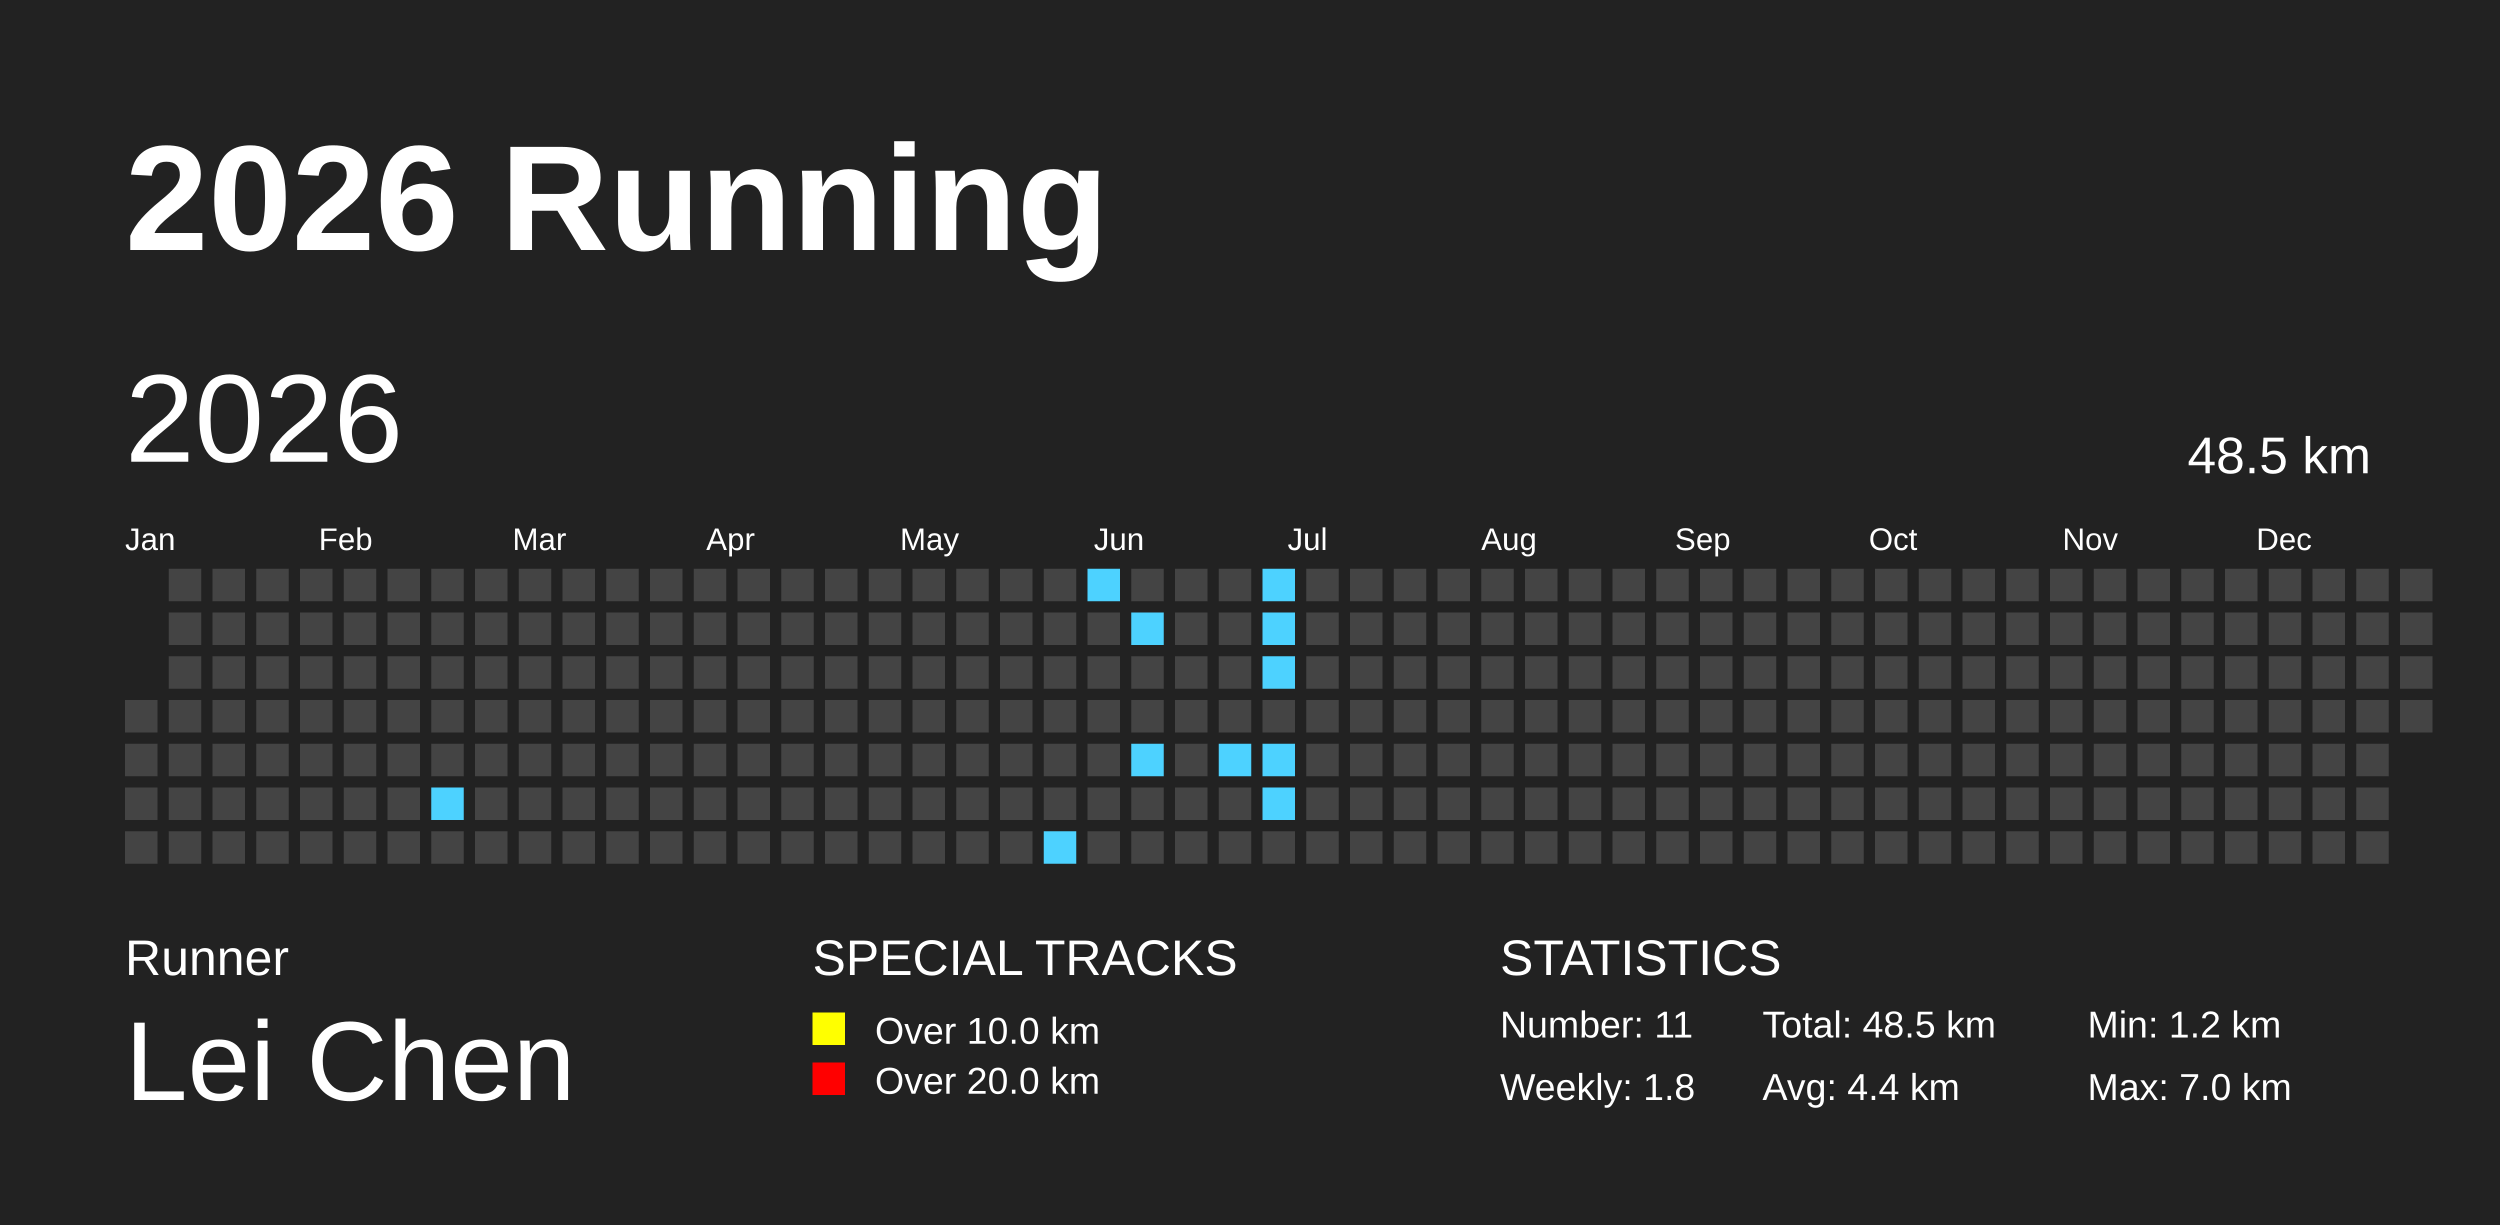
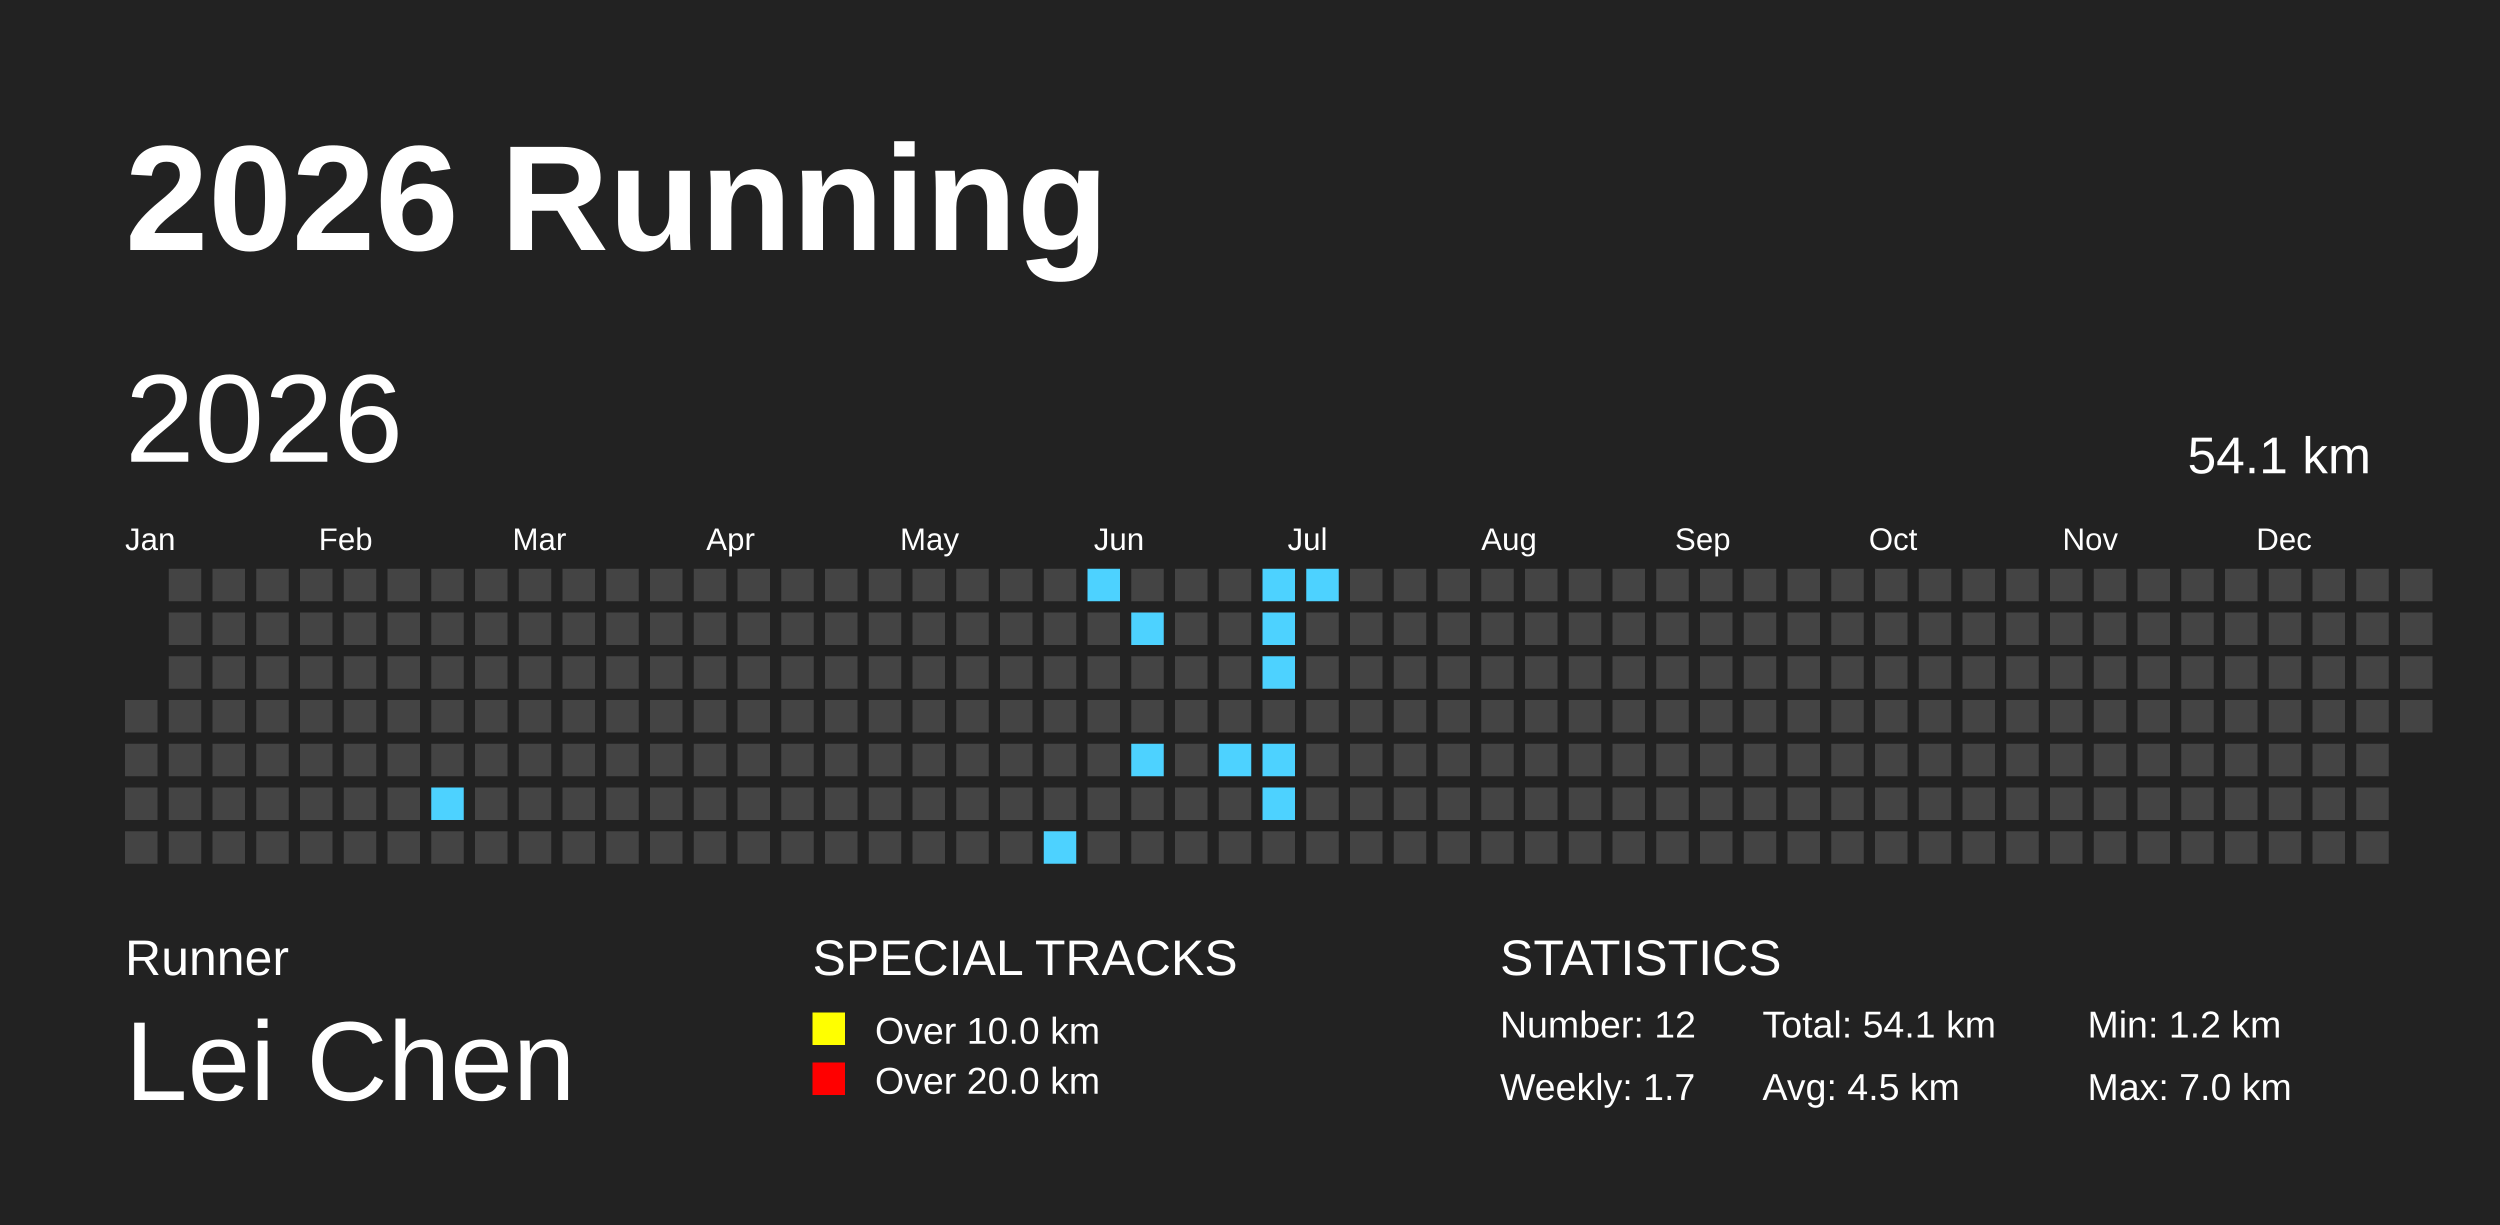
<svg xmlns="http://www.w3.org/2000/svg" baseProfile="full" height="98mm" version="1.1" viewBox="0,0,200,98" width="200mm">
  <defs />
  <rect fill="#222222" height="98" width="200" x="0" y="0" />
  <text fill="#FFFFFF" style="font-size:12px; font-family:Arial; font-weight:bold;" x="10" y="20">2026 Running</text>
  <text fill="#FFFFFF" style="font-size:4px; font-family:Arial" x="10" y="78">Runner</text>
  <text fill="#FFFFFF" style="font-size:9px; font-family:Arial" x="10" y="88">Lei Chen</text>
  <text fill="#FFFFFF" style="font-size:4px; font-family:Arial" x="65" y="78">SPECIAL TRACKS</text>
  <rect fill="yellow" height="2.6" width="2.6" x="65" y="81" />
  <text fill="#FFFFFF" style="font-size:3px; font-family:Arial" x="70" y="83.5">Over 10.0 km</text>
  <rect fill="red" height="2.6" width="2.6" x="65" y="85" />
  <text fill="#FFFFFF" style="font-size:3px; font-family:Arial" x="70" y="87.5">Over 20.0 km</text>
  <text fill="#FFFFFF" style="font-size:4px; font-family:Arial" x="120" y="78">STATISTICS</text>
-   <text fill="#FFFFFF" style="font-size:3px; font-family:Arial" x="120" y="83">Number: 11</text>
-   <text fill="#FFFFFF" style="font-size:3px; font-family:Arial" x="120" y="88">Weekly: 1.8</text>
-   <text fill="#FFFFFF" style="font-size:3px; font-family:Arial" x="141" y="83">Total: 48.5 km</text>
-   <text fill="#FFFFFF" style="font-size:3px; font-family:Arial" x="141" y="88">Avg: 4.4 km</text>
+   <text fill="#FFFFFF" style="font-size:3px; font-family:Arial" x="120" y="83">Number: 12</text>
+   <text fill="#FFFFFF" style="font-size:3px; font-family:Arial" x="120" y="88">Weekly: 1.7</text>
+   <text fill="#FFFFFF" style="font-size:3px; font-family:Arial" x="141" y="83">Total: 54.1 km</text>
+   <text fill="#FFFFFF" style="font-size:3px; font-family:Arial" x="141" y="88">Avg: 4.5 km</text>
  <text fill="#FFFFFF" style="font-size:3px; font-family:Arial" x="167" y="83">Min: 1.2 km</text>
  <text fill="#FFFFFF" style="font-size:3px; font-family:Arial" x="167" y="88">Max: 7.0 km</text>
  <text dominant-baseline="hanging" fill="#FFFFFF" style="font-size:10.0px; font-family:Arial;" x="10" y="30">2026</text>
-   <text dominant-baseline="hanging" fill="#FFFFFF" style="font-size:4.125px; font-family:Arial;" x="175" y="35">48.5 km</text>
+   <text dominant-baseline="hanging" fill="#FFFFFF" style="font-size:4.125px; font-family:Arial;" x="175" y="35">54.1 km</text>
  <text fill="#FFFFFF" style="font-size:2.5px; font-family:Arial" x="10.0" y="44">Jan</text>
  <text fill="#FFFFFF" style="font-size:2.5px; font-family:Arial" x="25.5" y="44">Feb</text>
  <text fill="#FFFFFF" style="font-size:2.5px; font-family:Arial" x="41.0" y="44">Mar</text>
  <text fill="#FFFFFF" style="font-size:2.5px; font-family:Arial" x="56.5" y="44">Apr</text>
  <text fill="#FFFFFF" style="font-size:2.5px; font-family:Arial" x="72.0" y="44">May</text>
  <text fill="#FFFFFF" style="font-size:2.5px; font-family:Arial" x="87.5" y="44">Jun</text>
  <text fill="#FFFFFF" style="font-size:2.5px; font-family:Arial" x="103.0" y="44">Jul</text>
  <text fill="#FFFFFF" style="font-size:2.5px; font-family:Arial" x="118.5" y="44">Aug</text>
  <text fill="#FFFFFF" style="font-size:2.5px; font-family:Arial" x="134.0" y="44">Sep</text>
  <text fill="#FFFFFF" style="font-size:2.5px; font-family:Arial" x="149.5" y="44">Oct</text>
  <text fill="#FFFFFF" style="font-size:2.5px; font-family:Arial" x="165.0" y="44">Nov</text>
  <text fill="#FFFFFF" style="font-size:2.5px; font-family:Arial" x="180.5" y="44">Dec</text>
  <rect fill="#444444" height="2.6" width="2.6" x="10.0" y="56.0" />
  <rect fill="#444444" height="2.6" width="2.6" x="10.0" y="59.5" />
  <rect fill="#444444" height="2.6" width="2.6" x="10.0" y="63.0" />
  <rect fill="#444444" height="2.6" width="2.6" x="10.0" y="66.5" />
  <rect fill="#444444" height="2.6" width="2.6" x="13.5" y="45.5" />
  <rect fill="#444444" height="2.6" width="2.6" x="13.5" y="49.0" />
  <rect fill="#444444" height="2.6" width="2.6" x="13.5" y="52.5" />
  <rect fill="#444444" height="2.6" width="2.6" x="13.5" y="56.0" />
  <rect fill="#444444" height="2.6" width="2.6" x="13.5" y="59.5" />
  <rect fill="#444444" height="2.6" width="2.6" x="13.5" y="63.0" />
  <rect fill="#444444" height="2.6" width="2.6" x="13.5" y="66.5" />
  <rect fill="#444444" height="2.6" width="2.6" x="17.0" y="45.5" />
  <rect fill="#444444" height="2.6" width="2.6" x="17.0" y="49.0" />
  <rect fill="#444444" height="2.6" width="2.6" x="17.0" y="52.5" />
  <rect fill="#444444" height="2.6" width="2.6" x="17.0" y="56.0" />
  <rect fill="#444444" height="2.6" width="2.6" x="17.0" y="59.5" />
  <rect fill="#444444" height="2.6" width="2.6" x="17.0" y="63.0" />
  <rect fill="#444444" height="2.6" width="2.6" x="17.0" y="66.5" />
  <rect fill="#444444" height="2.6" width="2.6" x="20.5" y="45.5" />
  <rect fill="#444444" height="2.6" width="2.6" x="20.5" y="49.0" />
  <rect fill="#444444" height="2.6" width="2.6" x="20.5" y="52.5" />
  <rect fill="#444444" height="2.6" width="2.6" x="20.5" y="56.0" />
  <rect fill="#444444" height="2.6" width="2.6" x="20.5" y="59.5" />
  <rect fill="#444444" height="2.6" width="2.6" x="20.5" y="63.0" />
  <rect fill="#444444" height="2.6" width="2.6" x="20.5" y="66.5" />
  <rect fill="#444444" height="2.6" width="2.6" x="24.0" y="45.5" />
  <rect fill="#444444" height="2.6" width="2.6" x="24.0" y="49.0" />
  <rect fill="#444444" height="2.6" width="2.6" x="24.0" y="52.5" />
  <rect fill="#444444" height="2.6" width="2.6" x="24.0" y="56.0" />
  <rect fill="#444444" height="2.6" width="2.6" x="24.0" y="59.5" />
  <rect fill="#444444" height="2.6" width="2.6" x="24.0" y="63.0" />
  <rect fill="#444444" height="2.6" width="2.6" x="24.0" y="66.5" />
  <rect fill="#444444" height="2.6" width="2.6" x="27.5" y="45.5" />
  <rect fill="#444444" height="2.6" width="2.6" x="27.5" y="49.0" />
  <rect fill="#444444" height="2.6" width="2.6" x="27.5" y="52.5" />
  <rect fill="#444444" height="2.6" width="2.6" x="27.5" y="56.0" />
  <rect fill="#444444" height="2.6" width="2.6" x="27.5" y="59.5" />
  <rect fill="#444444" height="2.6" width="2.6" x="27.5" y="63.0" />
  <rect fill="#444444" height="2.6" width="2.6" x="27.5" y="66.5" />
  <rect fill="#444444" height="2.6" width="2.6" x="31.0" y="45.5" />
  <rect fill="#444444" height="2.6" width="2.6" x="31.0" y="49.0" />
  <rect fill="#444444" height="2.6" width="2.6" x="31.0" y="52.5" />
  <rect fill="#444444" height="2.6" width="2.6" x="31.0" y="56.0" />
  <rect fill="#444444" height="2.6" width="2.6" x="31.0" y="59.5" />
  <rect fill="#444444" height="2.6" width="2.6" x="31.0" y="63.0" />
  <rect fill="#444444" height="2.6" width="2.6" x="31.0" y="66.5" />
  <rect fill="#444444" height="2.6" width="2.6" x="34.5" y="45.5" />
  <rect fill="#444444" height="2.6" width="2.6" x="34.5" y="49.0" />
  <rect fill="#444444" height="2.6" width="2.6" x="34.5" y="52.5" />
  <rect fill="#444444" height="2.6" width="2.6" x="34.5" y="56.0" />
  <rect fill="#444444" height="2.6" width="2.6" x="34.5" y="59.5" />
  <rect fill="#4DD2FF" height="2.6" width="2.6" x="34.5" y="63.0" />
  <rect fill="#444444" height="2.6" width="2.6" x="34.5" y="66.5" />
  <rect fill="#444444" height="2.6" width="2.6" x="38.0" y="45.5" />
  <rect fill="#444444" height="2.6" width="2.6" x="38.0" y="49.0" />
  <rect fill="#444444" height="2.6" width="2.6" x="38.0" y="52.5" />
  <rect fill="#444444" height="2.6" width="2.6" x="38.0" y="56.0" />
  <rect fill="#444444" height="2.6" width="2.6" x="38.0" y="59.5" />
  <rect fill="#444444" height="2.6" width="2.6" x="38.0" y="63.0" />
  <rect fill="#444444" height="2.6" width="2.6" x="38.0" y="66.5" />
  <rect fill="#444444" height="2.6" width="2.6" x="41.5" y="45.5" />
  <rect fill="#444444" height="2.6" width="2.6" x="41.5" y="49.0" />
  <rect fill="#444444" height="2.6" width="2.6" x="41.5" y="52.5" />
  <rect fill="#444444" height="2.6" width="2.6" x="41.5" y="56.0" />
  <rect fill="#444444" height="2.6" width="2.6" x="41.5" y="59.5" />
  <rect fill="#444444" height="2.6" width="2.6" x="41.5" y="63.0" />
  <rect fill="#444444" height="2.6" width="2.6" x="41.5" y="66.5" />
  <rect fill="#444444" height="2.6" width="2.6" x="45.0" y="45.5" />
  <rect fill="#444444" height="2.6" width="2.6" x="45.0" y="49.0" />
  <rect fill="#444444" height="2.6" width="2.6" x="45.0" y="52.5" />
  <rect fill="#444444" height="2.6" width="2.6" x="45.0" y="56.0" />
  <rect fill="#444444" height="2.6" width="2.6" x="45.0" y="59.5" />
  <rect fill="#444444" height="2.6" width="2.6" x="45.0" y="63.0" />
  <rect fill="#444444" height="2.6" width="2.6" x="45.0" y="66.5" />
  <rect fill="#444444" height="2.6" width="2.6" x="48.5" y="45.5" />
  <rect fill="#444444" height="2.6" width="2.6" x="48.5" y="49.0" />
  <rect fill="#444444" height="2.6" width="2.6" x="48.5" y="52.5" />
  <rect fill="#444444" height="2.6" width="2.6" x="48.5" y="56.0" />
  <rect fill="#444444" height="2.6" width="2.6" x="48.5" y="59.5" />
  <rect fill="#444444" height="2.6" width="2.6" x="48.5" y="63.0" />
  <rect fill="#444444" height="2.6" width="2.6" x="48.5" y="66.5" />
  <rect fill="#444444" height="2.6" width="2.6" x="52.0" y="45.5" />
  <rect fill="#444444" height="2.6" width="2.6" x="52.0" y="49.0" />
  <rect fill="#444444" height="2.6" width="2.6" x="52.0" y="52.5" />
  <rect fill="#444444" height="2.6" width="2.6" x="52.0" y="56.0" />
  <rect fill="#444444" height="2.6" width="2.6" x="52.0" y="59.5" />
  <rect fill="#444444" height="2.6" width="2.6" x="52.0" y="63.0" />
  <rect fill="#444444" height="2.6" width="2.6" x="52.0" y="66.5" />
  <rect fill="#444444" height="2.6" width="2.6" x="55.5" y="45.5" />
  <rect fill="#444444" height="2.6" width="2.6" x="55.5" y="49.0" />
  <rect fill="#444444" height="2.6" width="2.6" x="55.5" y="52.5" />
  <rect fill="#444444" height="2.6" width="2.6" x="55.5" y="56.0" />
  <rect fill="#444444" height="2.6" width="2.6" x="55.5" y="59.5" />
  <rect fill="#444444" height="2.6" width="2.6" x="55.5" y="63.0" />
  <rect fill="#444444" height="2.6" width="2.6" x="55.5" y="66.5" />
  <rect fill="#444444" height="2.6" width="2.6" x="59.0" y="45.5" />
  <rect fill="#444444" height="2.6" width="2.6" x="59.0" y="49.0" />
  <rect fill="#444444" height="2.6" width="2.6" x="59.0" y="52.5" />
  <rect fill="#444444" height="2.6" width="2.6" x="59.0" y="56.0" />
  <rect fill="#444444" height="2.6" width="2.6" x="59.0" y="59.5" />
  <rect fill="#444444" height="2.6" width="2.6" x="59.0" y="63.0" />
  <rect fill="#444444" height="2.6" width="2.6" x="59.0" y="66.5" />
  <rect fill="#444444" height="2.6" width="2.6" x="62.5" y="45.5" />
  <rect fill="#444444" height="2.6" width="2.6" x="62.5" y="49.0" />
  <rect fill="#444444" height="2.6" width="2.6" x="62.5" y="52.5" />
  <rect fill="#444444" height="2.6" width="2.6" x="62.5" y="56.0" />
  <rect fill="#444444" height="2.6" width="2.6" x="62.5" y="59.5" />
  <rect fill="#444444" height="2.6" width="2.6" x="62.5" y="63.0" />
  <rect fill="#444444" height="2.6" width="2.6" x="62.5" y="66.5" />
  <rect fill="#444444" height="2.6" width="2.6" x="66.0" y="45.5" />
  <rect fill="#444444" height="2.6" width="2.6" x="66.0" y="49.0" />
  <rect fill="#444444" height="2.6" width="2.6" x="66.0" y="52.5" />
  <rect fill="#444444" height="2.6" width="2.6" x="66.0" y="56.0" />
  <rect fill="#444444" height="2.6" width="2.6" x="66.0" y="59.5" />
  <rect fill="#444444" height="2.6" width="2.6" x="66.0" y="63.0" />
  <rect fill="#444444" height="2.6" width="2.6" x="66.0" y="66.5" />
  <rect fill="#444444" height="2.6" width="2.6" x="69.5" y="45.5" />
  <rect fill="#444444" height="2.6" width="2.6" x="69.5" y="49.0" />
  <rect fill="#444444" height="2.6" width="2.6" x="69.5" y="52.5" />
  <rect fill="#444444" height="2.6" width="2.6" x="69.5" y="56.0" />
  <rect fill="#444444" height="2.6" width="2.6" x="69.5" y="59.5" />
  <rect fill="#444444" height="2.6" width="2.6" x="69.5" y="63.0" />
  <rect fill="#444444" height="2.6" width="2.6" x="69.5" y="66.5" />
  <rect fill="#444444" height="2.6" width="2.6" x="73.0" y="45.5" />
  <rect fill="#444444" height="2.6" width="2.6" x="73.0" y="49.0" />
  <rect fill="#444444" height="2.6" width="2.6" x="73.0" y="52.5" />
  <rect fill="#444444" height="2.6" width="2.6" x="73.0" y="56.0" />
  <rect fill="#444444" height="2.6" width="2.6" x="73.0" y="59.5" />
  <rect fill="#444444" height="2.6" width="2.6" x="73.0" y="63.0" />
  <rect fill="#444444" height="2.6" width="2.6" x="73.0" y="66.5" />
  <rect fill="#444444" height="2.6" width="2.6" x="76.5" y="45.5" />
  <rect fill="#444444" height="2.6" width="2.6" x="76.5" y="49.0" />
  <rect fill="#444444" height="2.6" width="2.6" x="76.5" y="52.5" />
  <rect fill="#444444" height="2.6" width="2.6" x="76.5" y="56.0" />
  <rect fill="#444444" height="2.6" width="2.6" x="76.5" y="59.5" />
  <rect fill="#444444" height="2.6" width="2.6" x="76.5" y="63.0" />
  <rect fill="#444444" height="2.6" width="2.6" x="76.5" y="66.5" />
  <rect fill="#444444" height="2.6" width="2.6" x="80.0" y="45.5" />
  <rect fill="#444444" height="2.6" width="2.6" x="80.0" y="49.0" />
  <rect fill="#444444" height="2.6" width="2.6" x="80.0" y="52.5" />
  <rect fill="#444444" height="2.6" width="2.6" x="80.0" y="56.0" />
  <rect fill="#444444" height="2.6" width="2.6" x="80.0" y="59.5" />
  <rect fill="#444444" height="2.6" width="2.6" x="80.0" y="63.0" />
  <rect fill="#444444" height="2.6" width="2.6" x="80.0" y="66.5" />
  <rect fill="#444444" height="2.6" width="2.6" x="83.5" y="45.5" />
  <rect fill="#444444" height="2.6" width="2.6" x="83.5" y="49.0" />
  <rect fill="#444444" height="2.6" width="2.6" x="83.5" y="52.5" />
  <rect fill="#444444" height="2.6" width="2.6" x="83.5" y="56.0" />
  <rect fill="#444444" height="2.6" width="2.6" x="83.5" y="59.5" />
  <rect fill="#444444" height="2.6" width="2.6" x="83.5" y="63.0" />
  <rect fill="#4DD2FF" height="2.6" width="2.6" x="83.5" y="66.5" />
  <rect fill="#4DD2FF" height="2.6" width="2.6" x="87.0" y="45.5" />
  <rect fill="#444444" height="2.6" width="2.6" x="87.0" y="49.0" />
  <rect fill="#444444" height="2.6" width="2.6" x="87.0" y="52.5" />
  <rect fill="#444444" height="2.6" width="2.6" x="87.0" y="56.0" />
  <rect fill="#444444" height="2.6" width="2.6" x="87.0" y="59.5" />
  <rect fill="#444444" height="2.6" width="2.6" x="87.0" y="63.0" />
  <rect fill="#444444" height="2.6" width="2.6" x="87.0" y="66.5" />
  <rect fill="#444444" height="2.6" width="2.6" x="90.5" y="45.5" />
  <rect fill="#4DD2FF" height="2.6" width="2.6" x="90.5" y="49.0" />
  <rect fill="#444444" height="2.6" width="2.6" x="90.5" y="52.5" />
  <rect fill="#444444" height="2.6" width="2.6" x="90.5" y="56.0" />
  <rect fill="#4DD2FF" height="2.6" width="2.6" x="90.5" y="59.5" />
  <rect fill="#444444" height="2.6" width="2.6" x="90.5" y="63.0" />
  <rect fill="#444444" height="2.6" width="2.6" x="90.5" y="66.5" />
  <rect fill="#444444" height="2.6" width="2.6" x="94.0" y="45.5" />
  <rect fill="#444444" height="2.6" width="2.6" x="94.0" y="49.0" />
  <rect fill="#444444" height="2.6" width="2.6" x="94.0" y="52.5" />
  <rect fill="#444444" height="2.6" width="2.6" x="94.0" y="56.0" />
  <rect fill="#444444" height="2.6" width="2.6" x="94.0" y="59.5" />
  <rect fill="#444444" height="2.6" width="2.6" x="94.0" y="63.0" />
  <rect fill="#444444" height="2.6" width="2.6" x="94.0" y="66.5" />
  <rect fill="#444444" height="2.6" width="2.6" x="97.5" y="45.5" />
  <rect fill="#444444" height="2.6" width="2.6" x="97.5" y="49.0" />
  <rect fill="#444444" height="2.6" width="2.6" x="97.5" y="52.5" />
  <rect fill="#444444" height="2.6" width="2.6" x="97.5" y="56.0" />
  <rect fill="#4DD2FF" height="2.6" width="2.6" x="97.5" y="59.5" />
  <rect fill="#444444" height="2.6" width="2.6" x="97.5" y="63.0" />
  <rect fill="#444444" height="2.6" width="2.6" x="97.5" y="66.5" />
  <rect fill="#4DD2FF" height="2.6" width="2.6" x="101.0" y="45.5" />
  <rect fill="#4DD2FF" height="2.6" width="2.6" x="101.0" y="49.0" />
  <rect fill="#4DD2FF" height="2.6" width="2.6" x="101.0" y="52.5" />
  <rect fill="#444444" height="2.6" width="2.6" x="101.0" y="56.0" />
  <rect fill="#4DD2FF" height="2.6" width="2.6" x="101.0" y="59.5" />
  <rect fill="#4DD2FF" height="2.6" width="2.6" x="101.0" y="63.0" />
  <rect fill="#444444" height="2.6" width="2.6" x="101.0" y="66.5" />
-   <rect fill="#444444" height="2.6" width="2.6" x="104.5" y="45.5" />
+   <rect fill="#4DD2FF" height="2.6" width="2.6" x="104.5" y="45.5" />
  <rect fill="#444444" height="2.6" width="2.6" x="104.5" y="49.0" />
  <rect fill="#444444" height="2.6" width="2.6" x="104.5" y="52.5" />
  <rect fill="#444444" height="2.6" width="2.6" x="104.5" y="56.0" />
  <rect fill="#444444" height="2.6" width="2.6" x="104.5" y="59.5" />
  <rect fill="#444444" height="2.6" width="2.6" x="104.5" y="63.0" />
  <rect fill="#444444" height="2.6" width="2.6" x="104.5" y="66.5" />
  <rect fill="#444444" height="2.6" width="2.6" x="108.0" y="45.5" />
  <rect fill="#444444" height="2.6" width="2.6" x="108.0" y="49.0" />
  <rect fill="#444444" height="2.6" width="2.6" x="108.0" y="52.5" />
  <rect fill="#444444" height="2.6" width="2.6" x="108.0" y="56.0" />
  <rect fill="#444444" height="2.6" width="2.6" x="108.0" y="59.5" />
  <rect fill="#444444" height="2.6" width="2.6" x="108.0" y="63.0" />
  <rect fill="#444444" height="2.6" width="2.6" x="108.0" y="66.5" />
  <rect fill="#444444" height="2.6" width="2.6" x="111.5" y="45.5" />
  <rect fill="#444444" height="2.6" width="2.6" x="111.5" y="49.0" />
  <rect fill="#444444" height="2.6" width="2.6" x="111.5" y="52.5" />
  <rect fill="#444444" height="2.6" width="2.6" x="111.5" y="56.0" />
  <rect fill="#444444" height="2.6" width="2.6" x="111.5" y="59.5" />
  <rect fill="#444444" height="2.6" width="2.6" x="111.5" y="63.0" />
  <rect fill="#444444" height="2.6" width="2.6" x="111.5" y="66.5" />
  <rect fill="#444444" height="2.6" width="2.6" x="115.0" y="45.5" />
  <rect fill="#444444" height="2.6" width="2.6" x="115.0" y="49.0" />
  <rect fill="#444444" height="2.6" width="2.6" x="115.0" y="52.5" />
  <rect fill="#444444" height="2.6" width="2.6" x="115.0" y="56.0" />
  <rect fill="#444444" height="2.6" width="2.6" x="115.0" y="59.5" />
  <rect fill="#444444" height="2.6" width="2.6" x="115.0" y="63.0" />
  <rect fill="#444444" height="2.6" width="2.6" x="115.0" y="66.5" />
  <rect fill="#444444" height="2.6" width="2.6" x="118.5" y="45.5" />
  <rect fill="#444444" height="2.6" width="2.6" x="118.5" y="49.0" />
  <rect fill="#444444" height="2.6" width="2.6" x="118.5" y="52.5" />
  <rect fill="#444444" height="2.6" width="2.6" x="118.5" y="56.0" />
  <rect fill="#444444" height="2.6" width="2.6" x="118.5" y="59.5" />
  <rect fill="#444444" height="2.6" width="2.6" x="118.5" y="63.0" />
  <rect fill="#444444" height="2.6" width="2.6" x="118.5" y="66.5" />
  <rect fill="#444444" height="2.6" width="2.6" x="122.0" y="45.5" />
  <rect fill="#444444" height="2.6" width="2.6" x="122.0" y="49.0" />
  <rect fill="#444444" height="2.6" width="2.6" x="122.0" y="52.5" />
  <rect fill="#444444" height="2.6" width="2.6" x="122.0" y="56.0" />
  <rect fill="#444444" height="2.6" width="2.6" x="122.0" y="59.5" />
  <rect fill="#444444" height="2.6" width="2.6" x="122.0" y="63.0" />
  <rect fill="#444444" height="2.6" width="2.6" x="122.0" y="66.5" />
  <rect fill="#444444" height="2.6" width="2.6" x="125.5" y="45.5" />
  <rect fill="#444444" height="2.6" width="2.6" x="125.5" y="49.0" />
  <rect fill="#444444" height="2.6" width="2.6" x="125.5" y="52.5" />
  <rect fill="#444444" height="2.6" width="2.6" x="125.5" y="56.0" />
  <rect fill="#444444" height="2.6" width="2.6" x="125.5" y="59.5" />
  <rect fill="#444444" height="2.6" width="2.6" x="125.5" y="63.0" />
  <rect fill="#444444" height="2.6" width="2.6" x="125.5" y="66.5" />
  <rect fill="#444444" height="2.6" width="2.6" x="129.0" y="45.5" />
  <rect fill="#444444" height="2.6" width="2.6" x="129.0" y="49.0" />
  <rect fill="#444444" height="2.6" width="2.6" x="129.0" y="52.5" />
  <rect fill="#444444" height="2.6" width="2.6" x="129.0" y="56.0" />
  <rect fill="#444444" height="2.6" width="2.6" x="129.0" y="59.5" />
  <rect fill="#444444" height="2.6" width="2.6" x="129.0" y="63.0" />
  <rect fill="#444444" height="2.6" width="2.6" x="129.0" y="66.5" />
  <rect fill="#444444" height="2.6" width="2.6" x="132.5" y="45.5" />
  <rect fill="#444444" height="2.6" width="2.6" x="132.5" y="49.0" />
  <rect fill="#444444" height="2.6" width="2.6" x="132.5" y="52.5" />
  <rect fill="#444444" height="2.6" width="2.6" x="132.5" y="56.0" />
  <rect fill="#444444" height="2.6" width="2.6" x="132.5" y="59.5" />
  <rect fill="#444444" height="2.6" width="2.6" x="132.5" y="63.0" />
  <rect fill="#444444" height="2.6" width="2.6" x="132.5" y="66.5" />
  <rect fill="#444444" height="2.6" width="2.6" x="136.0" y="45.5" />
  <rect fill="#444444" height="2.6" width="2.6" x="136.0" y="49.0" />
  <rect fill="#444444" height="2.6" width="2.6" x="136.0" y="52.5" />
  <rect fill="#444444" height="2.6" width="2.6" x="136.0" y="56.0" />
  <rect fill="#444444" height="2.6" width="2.6" x="136.0" y="59.5" />
  <rect fill="#444444" height="2.6" width="2.6" x="136.0" y="63.0" />
  <rect fill="#444444" height="2.6" width="2.6" x="136.0" y="66.5" />
  <rect fill="#444444" height="2.6" width="2.6" x="139.5" y="45.5" />
  <rect fill="#444444" height="2.6" width="2.6" x="139.5" y="49.0" />
  <rect fill="#444444" height="2.6" width="2.6" x="139.5" y="52.5" />
  <rect fill="#444444" height="2.6" width="2.6" x="139.5" y="56.0" />
  <rect fill="#444444" height="2.6" width="2.6" x="139.5" y="59.5" />
  <rect fill="#444444" height="2.6" width="2.6" x="139.5" y="63.0" />
  <rect fill="#444444" height="2.6" width="2.6" x="139.5" y="66.5" />
  <rect fill="#444444" height="2.6" width="2.6" x="143.0" y="45.5" />
  <rect fill="#444444" height="2.6" width="2.6" x="143.0" y="49.0" />
  <rect fill="#444444" height="2.6" width="2.6" x="143.0" y="52.5" />
  <rect fill="#444444" height="2.6" width="2.6" x="143.0" y="56.0" />
  <rect fill="#444444" height="2.6" width="2.6" x="143.0" y="59.5" />
  <rect fill="#444444" height="2.6" width="2.6" x="143.0" y="63.0" />
  <rect fill="#444444" height="2.6" width="2.6" x="143.0" y="66.5" />
  <rect fill="#444444" height="2.6" width="2.6" x="146.5" y="45.5" />
  <rect fill="#444444" height="2.6" width="2.6" x="146.5" y="49.0" />
  <rect fill="#444444" height="2.6" width="2.6" x="146.5" y="52.5" />
  <rect fill="#444444" height="2.6" width="2.6" x="146.5" y="56.0" />
  <rect fill="#444444" height="2.6" width="2.6" x="146.5" y="59.5" />
  <rect fill="#444444" height="2.6" width="2.6" x="146.5" y="63.0" />
  <rect fill="#444444" height="2.6" width="2.6" x="146.5" y="66.5" />
  <rect fill="#444444" height="2.6" width="2.6" x="150.0" y="45.5" />
  <rect fill="#444444" height="2.6" width="2.6" x="150.0" y="49.0" />
  <rect fill="#444444" height="2.6" width="2.6" x="150.0" y="52.5" />
  <rect fill="#444444" height="2.6" width="2.6" x="150.0" y="56.0" />
  <rect fill="#444444" height="2.6" width="2.6" x="150.0" y="59.5" />
  <rect fill="#444444" height="2.6" width="2.6" x="150.0" y="63.0" />
  <rect fill="#444444" height="2.6" width="2.6" x="150.0" y="66.5" />
  <rect fill="#444444" height="2.6" width="2.6" x="153.5" y="45.5" />
  <rect fill="#444444" height="2.6" width="2.6" x="153.5" y="49.0" />
  <rect fill="#444444" height="2.6" width="2.6" x="153.5" y="52.5" />
  <rect fill="#444444" height="2.6" width="2.6" x="153.5" y="56.0" />
  <rect fill="#444444" height="2.6" width="2.6" x="153.5" y="59.5" />
  <rect fill="#444444" height="2.6" width="2.6" x="153.5" y="63.0" />
  <rect fill="#444444" height="2.6" width="2.6" x="153.5" y="66.5" />
  <rect fill="#444444" height="2.6" width="2.6" x="157.0" y="45.5" />
  <rect fill="#444444" height="2.6" width="2.6" x="157.0" y="49.0" />
  <rect fill="#444444" height="2.6" width="2.6" x="157.0" y="52.5" />
  <rect fill="#444444" height="2.6" width="2.6" x="157.0" y="56.0" />
  <rect fill="#444444" height="2.6" width="2.6" x="157.0" y="59.5" />
  <rect fill="#444444" height="2.6" width="2.6" x="157.0" y="63.0" />
  <rect fill="#444444" height="2.6" width="2.6" x="157.0" y="66.5" />
  <rect fill="#444444" height="2.6" width="2.6" x="160.5" y="45.5" />
  <rect fill="#444444" height="2.6" width="2.6" x="160.5" y="49.0" />
  <rect fill="#444444" height="2.6" width="2.6" x="160.5" y="52.5" />
  <rect fill="#444444" height="2.6" width="2.6" x="160.5" y="56.0" />
  <rect fill="#444444" height="2.6" width="2.6" x="160.5" y="59.5" />
  <rect fill="#444444" height="2.6" width="2.6" x="160.5" y="63.0" />
  <rect fill="#444444" height="2.6" width="2.6" x="160.5" y="66.5" />
  <rect fill="#444444" height="2.6" width="2.6" x="164.0" y="45.5" />
  <rect fill="#444444" height="2.6" width="2.6" x="164.0" y="49.0" />
  <rect fill="#444444" height="2.6" width="2.6" x="164.0" y="52.5" />
  <rect fill="#444444" height="2.6" width="2.6" x="164.0" y="56.0" />
  <rect fill="#444444" height="2.6" width="2.6" x="164.0" y="59.5" />
  <rect fill="#444444" height="2.6" width="2.6" x="164.0" y="63.0" />
  <rect fill="#444444" height="2.6" width="2.6" x="164.0" y="66.5" />
  <rect fill="#444444" height="2.6" width="2.6" x="167.5" y="45.5" />
  <rect fill="#444444" height="2.6" width="2.6" x="167.5" y="49.0" />
  <rect fill="#444444" height="2.6" width="2.6" x="167.5" y="52.5" />
  <rect fill="#444444" height="2.6" width="2.6" x="167.5" y="56.0" />
  <rect fill="#444444" height="2.6" width="2.6" x="167.5" y="59.5" />
  <rect fill="#444444" height="2.6" width="2.6" x="167.5" y="63.0" />
  <rect fill="#444444" height="2.6" width="2.6" x="167.5" y="66.5" />
  <rect fill="#444444" height="2.6" width="2.6" x="171.0" y="45.5" />
  <rect fill="#444444" height="2.6" width="2.6" x="171.0" y="49.0" />
  <rect fill="#444444" height="2.6" width="2.6" x="171.0" y="52.5" />
  <rect fill="#444444" height="2.6" width="2.6" x="171.0" y="56.0" />
  <rect fill="#444444" height="2.6" width="2.6" x="171.0" y="59.5" />
  <rect fill="#444444" height="2.6" width="2.6" x="171.0" y="63.0" />
  <rect fill="#444444" height="2.6" width="2.6" x="171.0" y="66.5" />
  <rect fill="#444444" height="2.6" width="2.6" x="174.5" y="45.5" />
  <rect fill="#444444" height="2.6" width="2.6" x="174.5" y="49.0" />
  <rect fill="#444444" height="2.6" width="2.6" x="174.5" y="52.5" />
  <rect fill="#444444" height="2.6" width="2.6" x="174.5" y="56.0" />
  <rect fill="#444444" height="2.6" width="2.6" x="174.5" y="59.5" />
  <rect fill="#444444" height="2.6" width="2.6" x="174.5" y="63.0" />
  <rect fill="#444444" height="2.6" width="2.6" x="174.5" y="66.5" />
  <rect fill="#444444" height="2.6" width="2.6" x="178.0" y="45.5" />
  <rect fill="#444444" height="2.6" width="2.6" x="178.0" y="49.0" />
  <rect fill="#444444" height="2.6" width="2.6" x="178.0" y="52.5" />
  <rect fill="#444444" height="2.6" width="2.6" x="178.0" y="56.0" />
  <rect fill="#444444" height="2.6" width="2.6" x="178.0" y="59.5" />
  <rect fill="#444444" height="2.6" width="2.6" x="178.0" y="63.0" />
  <rect fill="#444444" height="2.6" width="2.6" x="178.0" y="66.5" />
  <rect fill="#444444" height="2.6" width="2.6" x="181.5" y="45.5" />
  <rect fill="#444444" height="2.6" width="2.6" x="181.5" y="49.0" />
  <rect fill="#444444" height="2.6" width="2.6" x="181.5" y="52.5" />
  <rect fill="#444444" height="2.6" width="2.6" x="181.5" y="56.0" />
  <rect fill="#444444" height="2.6" width="2.6" x="181.5" y="59.5" />
  <rect fill="#444444" height="2.6" width="2.6" x="181.5" y="63.0" />
  <rect fill="#444444" height="2.6" width="2.6" x="181.5" y="66.5" />
  <rect fill="#444444" height="2.6" width="2.6" x="185.0" y="45.5" />
  <rect fill="#444444" height="2.6" width="2.6" x="185.0" y="49.0" />
  <rect fill="#444444" height="2.6" width="2.6" x="185.0" y="52.5" />
  <rect fill="#444444" height="2.6" width="2.6" x="185.0" y="56.0" />
  <rect fill="#444444" height="2.6" width="2.6" x="185.0" y="59.5" />
  <rect fill="#444444" height="2.6" width="2.6" x="185.0" y="63.0" />
  <rect fill="#444444" height="2.6" width="2.6" x="185.0" y="66.5" />
  <rect fill="#444444" height="2.6" width="2.6" x="188.5" y="45.5" />
  <rect fill="#444444" height="2.6" width="2.6" x="188.5" y="49.0" />
  <rect fill="#444444" height="2.6" width="2.6" x="188.5" y="52.5" />
  <rect fill="#444444" height="2.6" width="2.6" x="188.5" y="56.0" />
  <rect fill="#444444" height="2.6" width="2.6" x="188.5" y="59.5" />
  <rect fill="#444444" height="2.6" width="2.6" x="188.5" y="63.0" />
  <rect fill="#444444" height="2.6" width="2.6" x="188.5" y="66.5" />
  <rect fill="#444444" height="2.6" width="2.6" x="192.0" y="45.5" />
  <rect fill="#444444" height="2.6" width="2.6" x="192.0" y="49.0" />
  <rect fill="#444444" height="2.6" width="2.6" x="192.0" y="52.5" />
  <rect fill="#444444" height="2.6" width="2.6" x="192.0" y="56.0" />
</svg>
